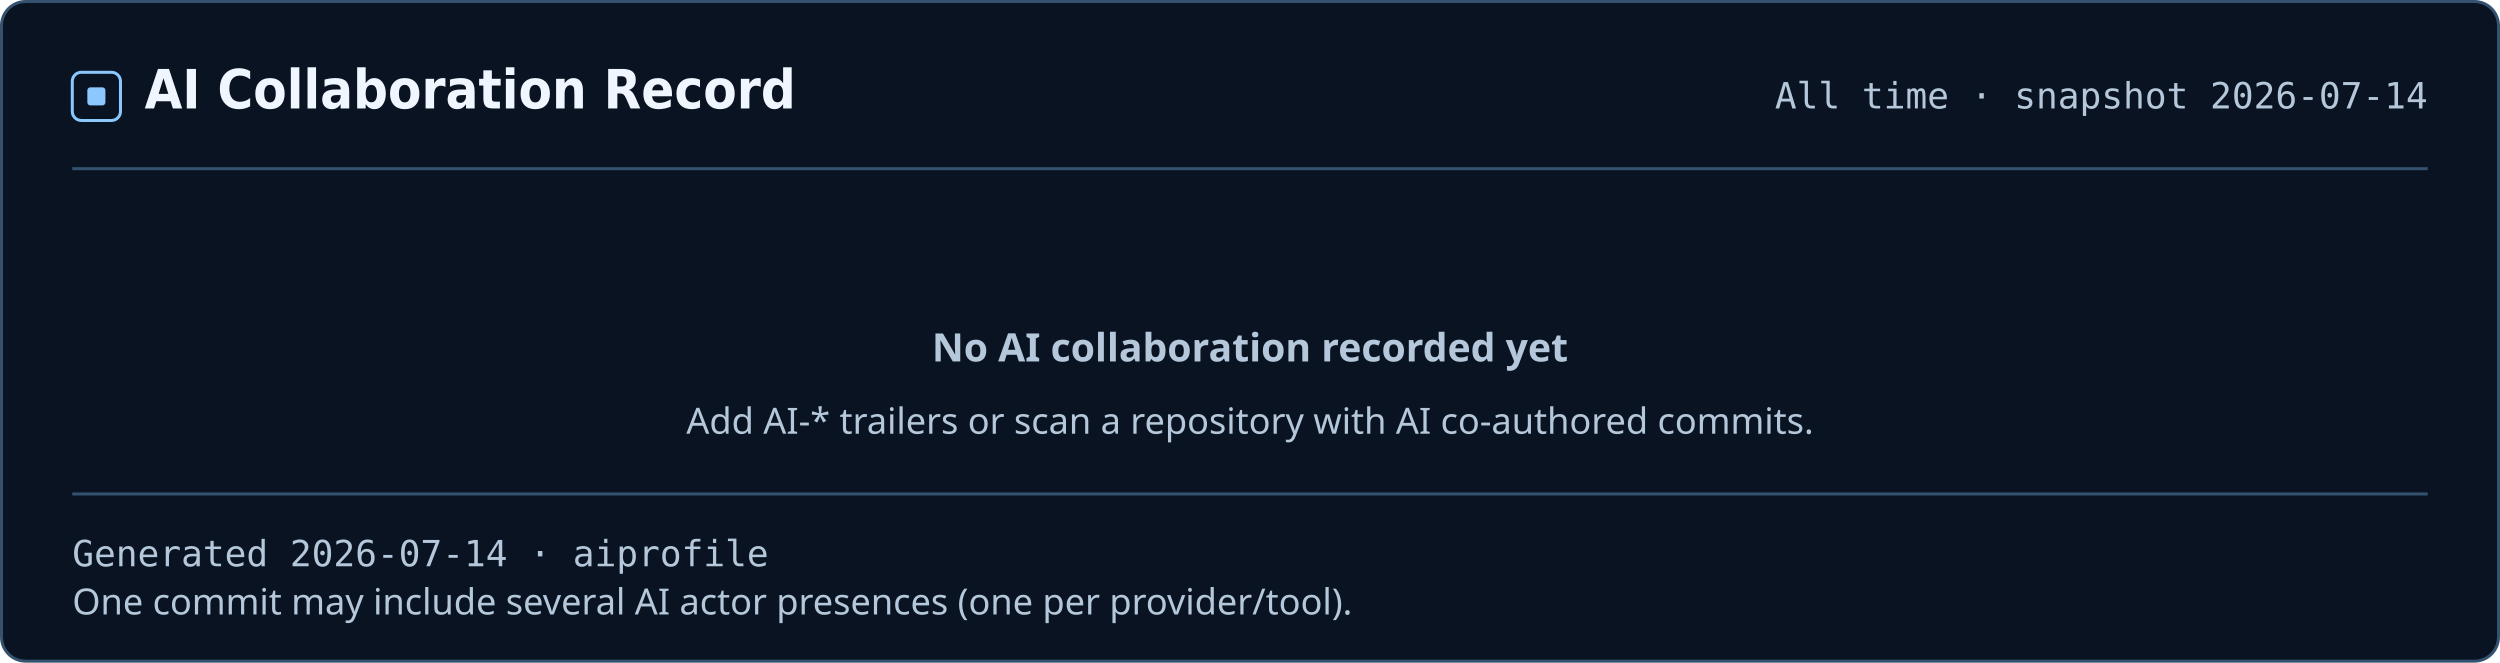
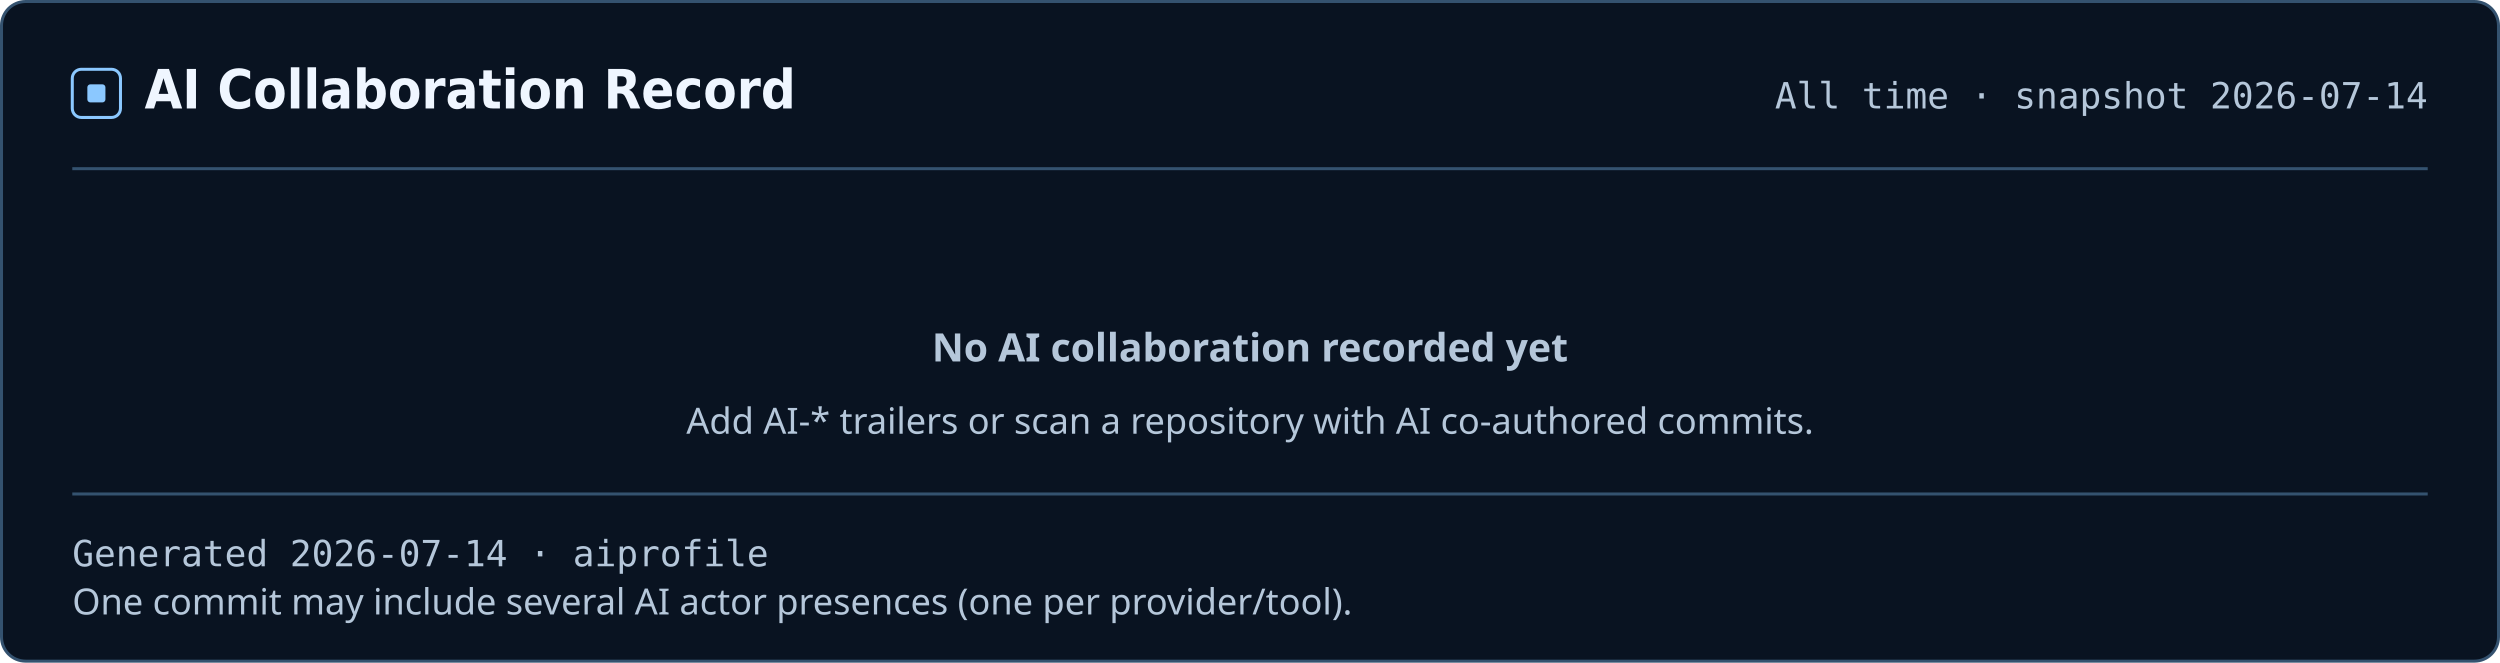
<svg xmlns="http://www.w3.org/2000/svg" width="830" height="220" viewBox="0 0 830 220" role="img" aria-labelledby="aiprofileSummaryTitle aiprofileSummaryDesc">
  <rect x="0.5" y="0.5" width="829" height="219" rx="8" fill="#091321" stroke="#34526f" stroke-width="1" />
-   <rect x="24" y="24" width="16" height="16" rx="3" fill="#091321" stroke="#8bc8ff" stroke-width="1" />
-   <rect x="29" y="29" width="6" height="6" rx="1" fill="#8bc8ff" />
+   <rect x="24" y="23" width="16" height="16" rx="3" fill="#091321" stroke="#8bc8ff" stroke-width="1" />
+   <rect x="29" y="28" width="6" height="6" rx="1" fill="#8bc8ff" />
  <text x="48" y="36" font-family="'IBM Plex Sans Condensed', 'Aptos Display', 'Segoe UI', 'DejaVu Sans Condensed', sans-serif" font-size="18" font-weight="600" fill="#eff6ff" text-anchor="start">AI Collaboration Record</text>
  <text x="806" y="36" font-family="'IBM Plex Mono', 'Cascadia Mono', 'SFMono-Regular', 'DejaVu Sans Mono', Consolas, monospace" font-size="12" font-weight="400" fill="#b5c7da" text-anchor="end">All time · snapshot 2026-07-14</text>
  <line x1="24" y1="56" x2="806" y2="56" stroke="#34526f" />
  <text x="415" y="120" font-family="'IBM Plex Sans', 'Aptos', 'Segoe UI', 'Noto Sans', 'DejaVu Sans', sans-serif" font-size="13" font-weight="600" fill="#b5c7da" text-anchor="middle">No AI collaboration recorded yet</text>
  <text x="415" y="144" font-family="'IBM Plex Sans', 'Aptos', 'Segoe UI', 'Noto Sans', 'DejaVu Sans', sans-serif" font-size="12" font-weight="400" fill="#b5c7da" text-anchor="middle">Add AI-* trailers or scan a repository with AI co-authored commits.</text>
  <line x1="24" y1="164" x2="806" y2="164" stroke="#34526f" />
  <text x="24" y="188" font-family="'IBM Plex Mono', 'Cascadia Mono', 'SFMono-Regular', 'DejaVu Sans Mono', Consolas, monospace" font-size="12" font-weight="400" fill="#b5c7da" text-anchor="start">Generated 2026-07-14 · aiprofile</text>
  <text x="24" y="204" font-family="'IBM Plex Sans', 'Aptos', 'Segoe UI', 'Noto Sans', 'DejaVu Sans', sans-serif" font-size="12" font-weight="400" fill="#b5c7da" text-anchor="start">One commit may include several AI actor presences (one per provider/tool).</text>
</svg>
